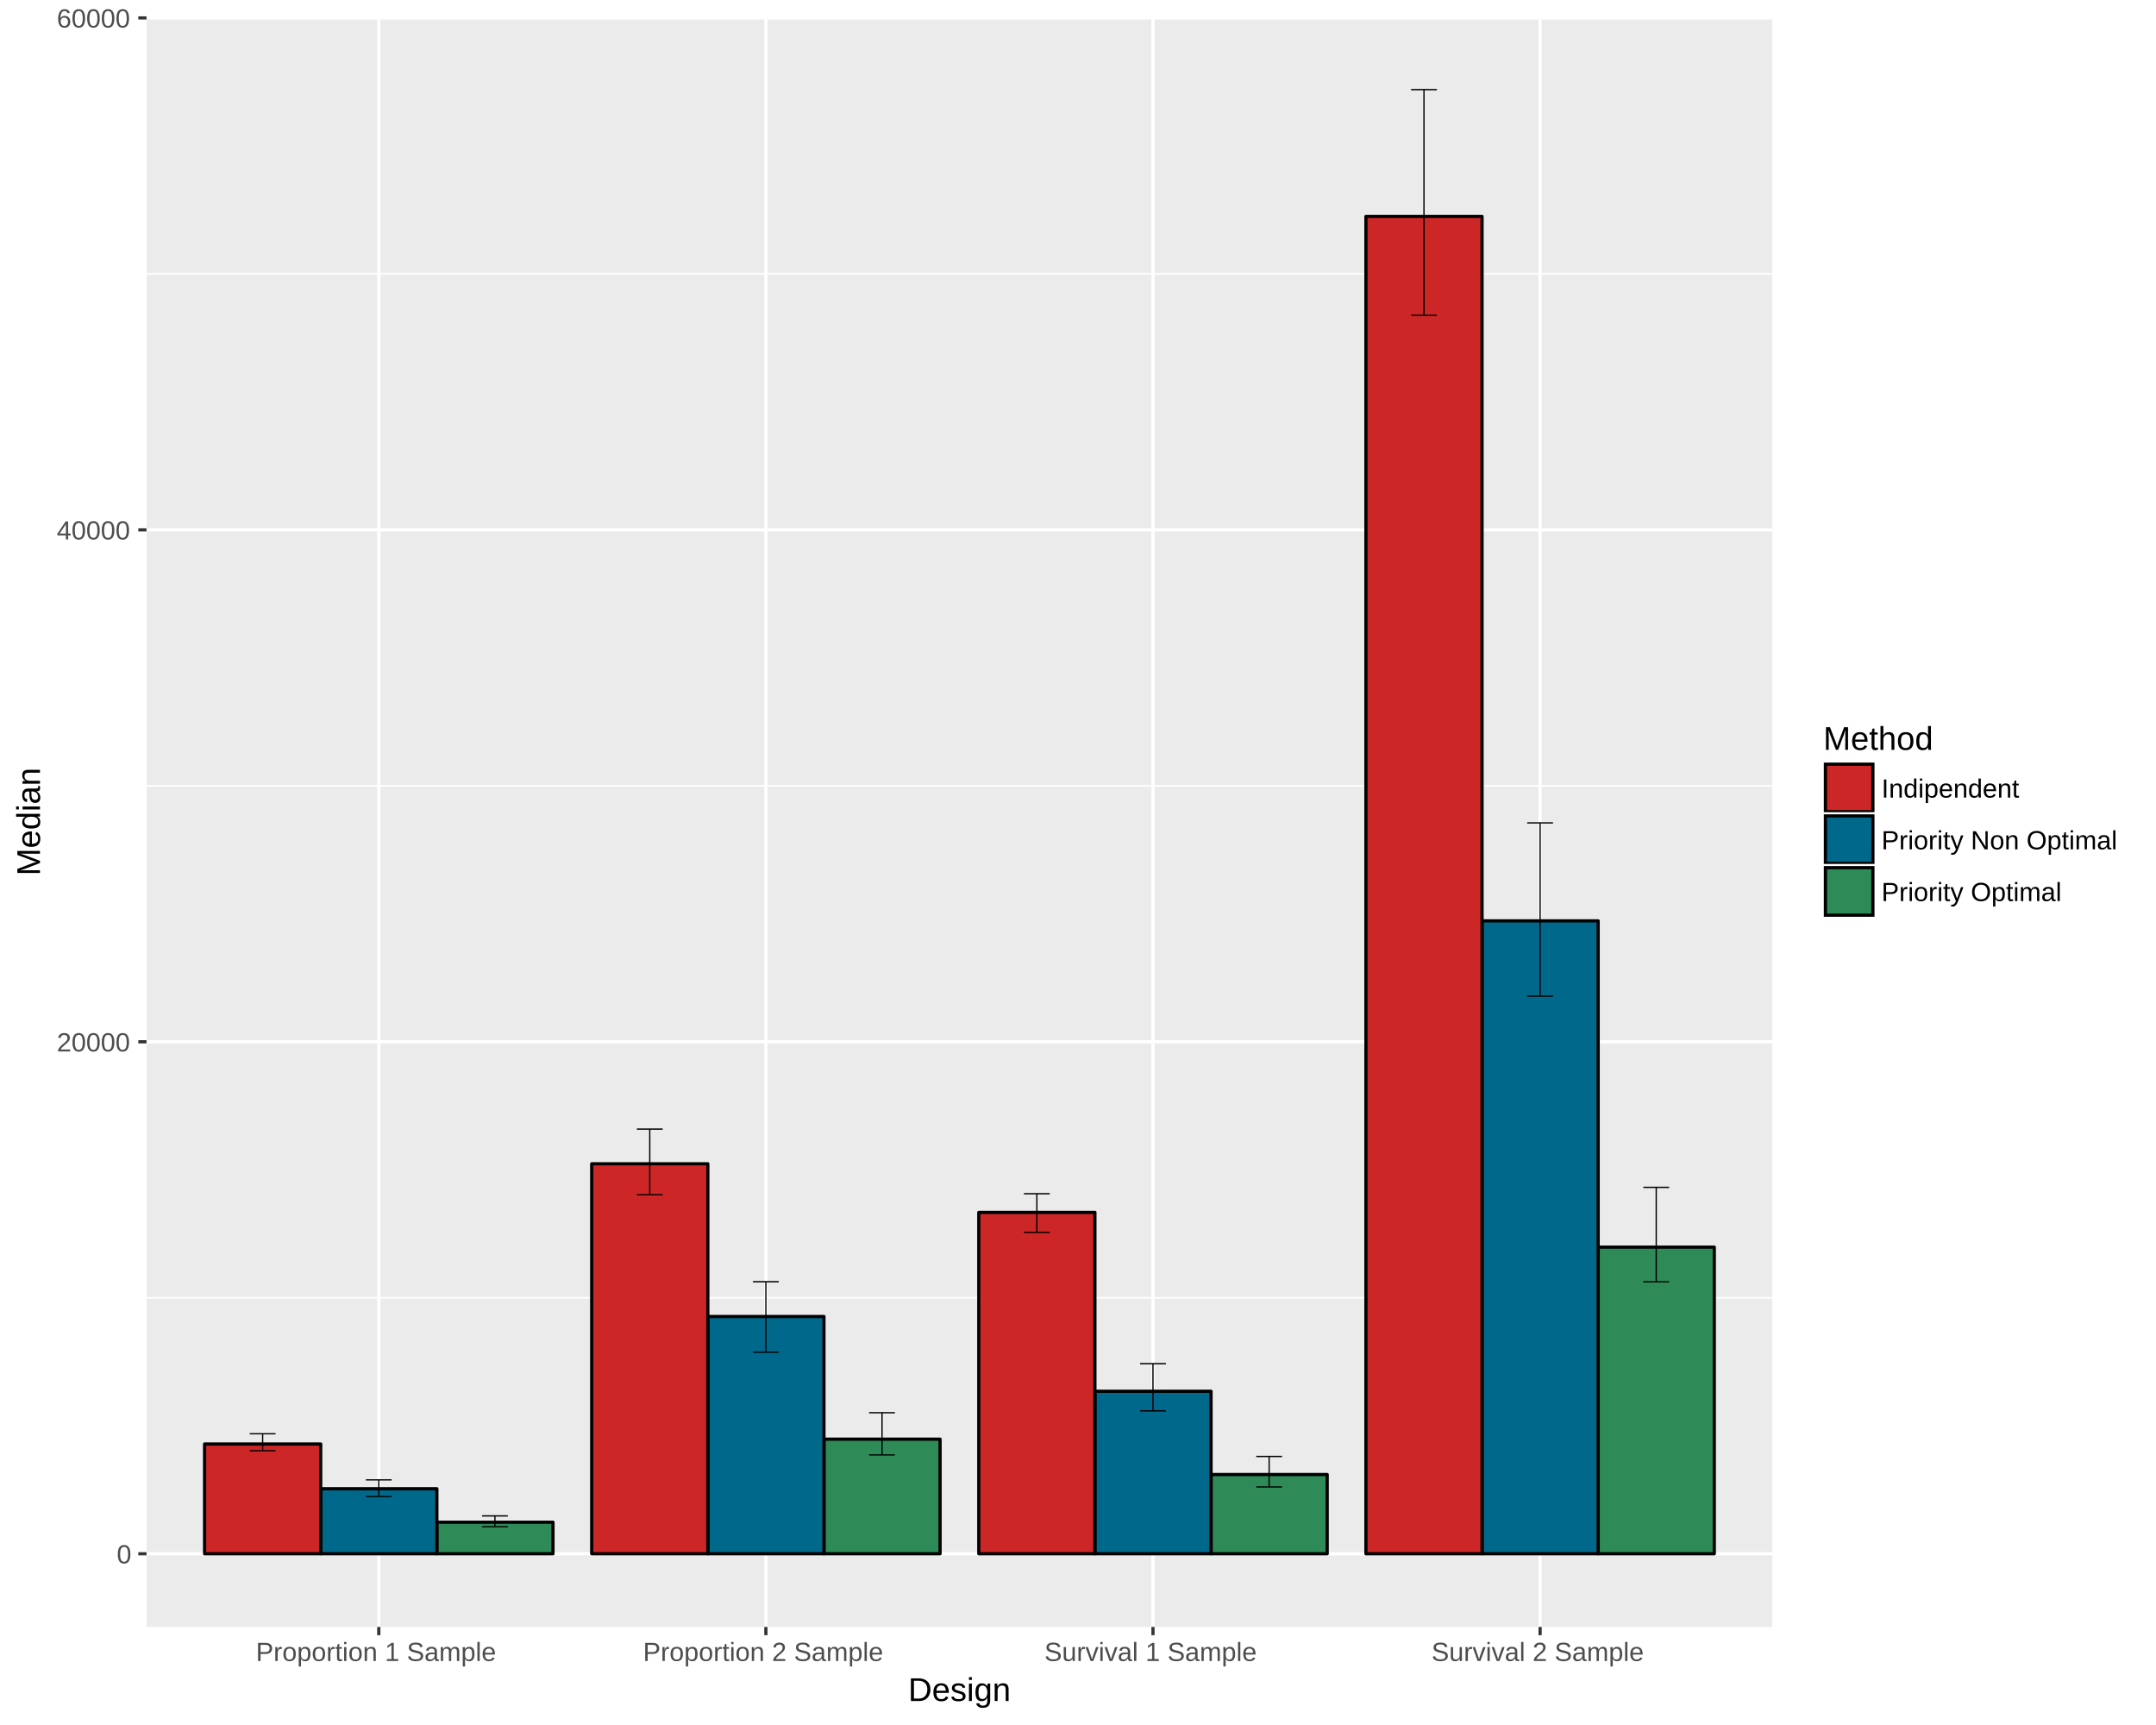
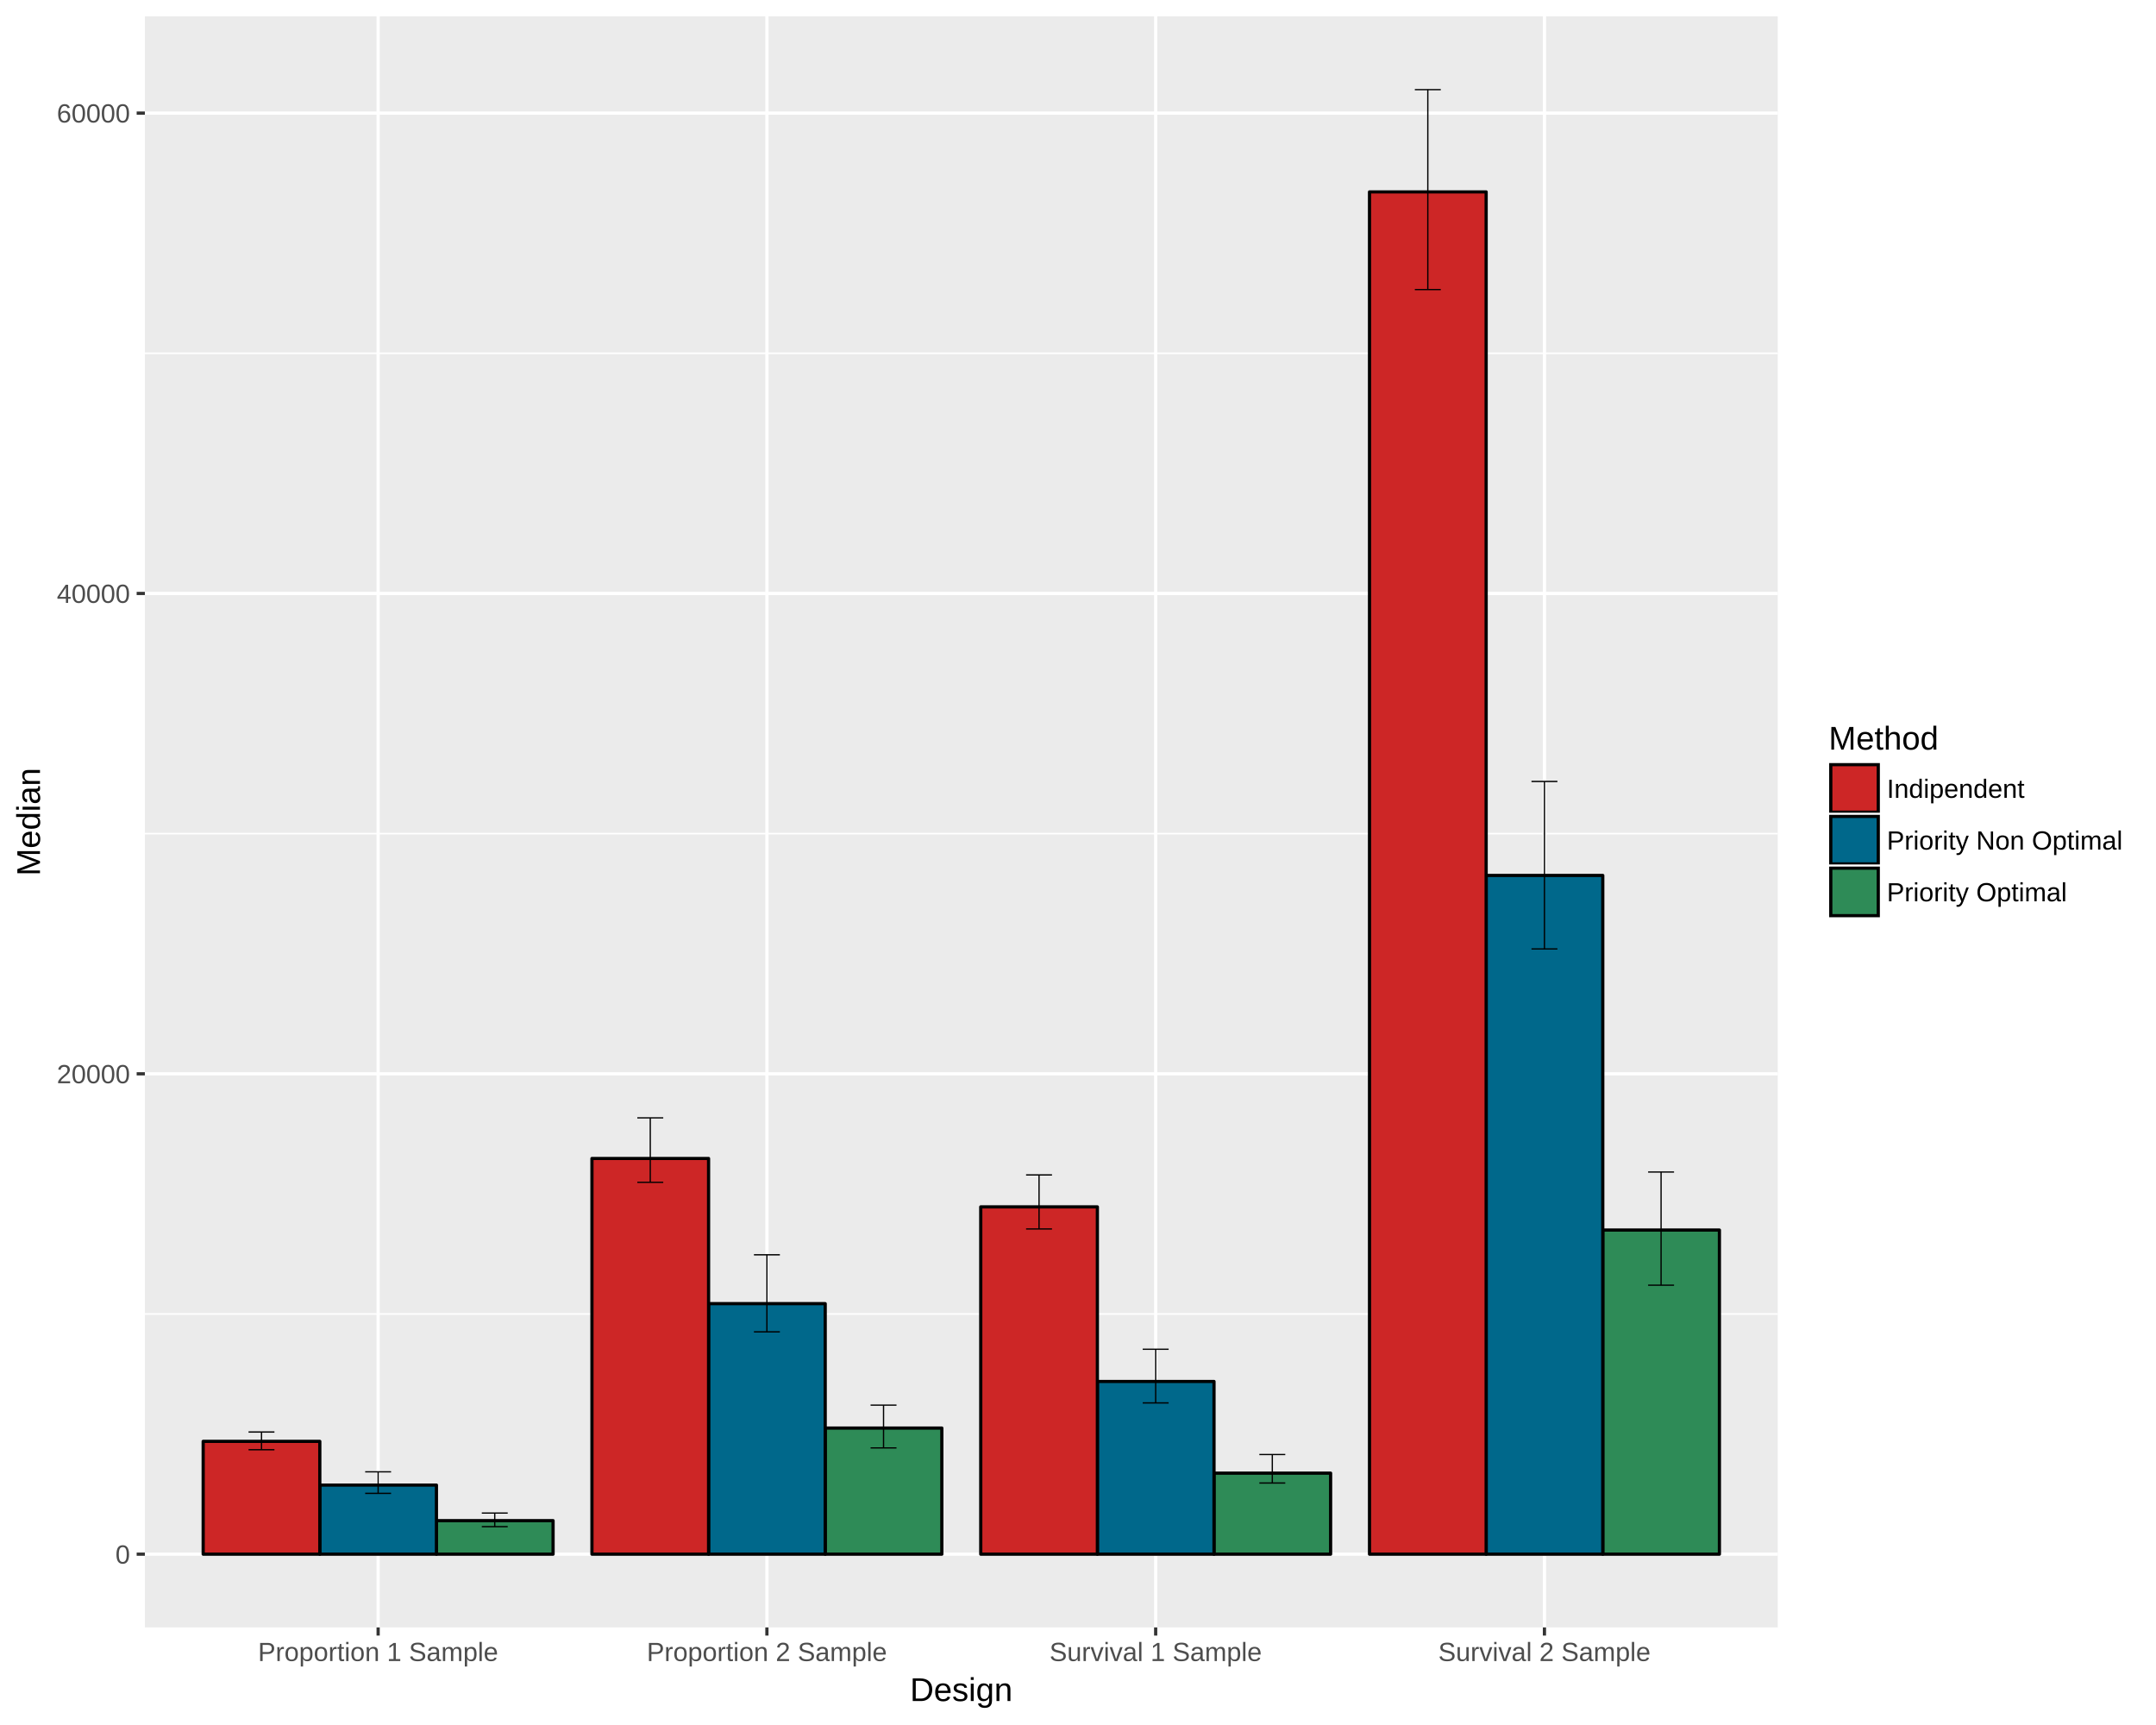
<svg xmlns="http://www.w3.org/2000/svg" viewBox="0 0 720.00 576.00">
  <defs>
    <style type="text/css">
    line, polyline, path, rect, circle {
      fill: none;
      stroke: #000000;
      stroke-linecap: round;
      stroke-linejoin: round;
      stroke-miterlimit: 10.00;
    }
  </style>
  </defs>
  <rect width="100%" height="100%" style="stroke: none; fill: #FFFFFF;" />
  <rect x="0.00" y="0.00" width="720.00" height="576.00" style="stroke-width: 1.07; stroke: #FFFFFF; fill: #FFFFFF;" />
  <defs>
-     <clipPath id="cpNDguOTMyOXw1OTEuODgyfDU0My4yNjZ8NS40Nzk0NQ==">
-       <rect x="48.93" y="5.48" width="542.95" height="537.79" />
+     <clipPath id="cpNDguMzc1OHw1OTMuNjcyfDU0My40MTF8NS40Nzk0NQ==">
+       <rect x="48.38" y="5.48" width="545.30" height="537.93" />
    </clipPath>
  </defs>
-   <rect x="48.93" y="5.48" width="542.95" height="537.79" style="stroke-width: 1.07; stroke: none; fill: #EBEBEB;" clip-path="url(#cpNDguOTMyOXw1OTEuODgyfDU0My4yNjZ8NS40Nzk0NQ==)" />
-   <polyline points="48.93,433.35 591.88,433.35 " style="stroke-width: 0.53; stroke: #FFFFFF; stroke-linecap: butt;" clip-path="url(#cpNDguOTMyOXw1OTEuODgyfDU0My4yNjZ8NS40Nzk0NQ==)" />
-   <polyline points="48.93,262.40 591.88,262.40 " style="stroke-width: 0.53; stroke: #FFFFFF; stroke-linecap: butt;" clip-path="url(#cpNDguOTMyOXw1OTEuODgyfDU0My4yNjZ8NS40Nzk0NQ==)" />
-   <polyline points="48.93,91.46 591.88,91.46 " style="stroke-width: 0.53; stroke: #FFFFFF; stroke-linecap: butt;" clip-path="url(#cpNDguOTMyOXw1OTEuODgyfDU0My4yNjZ8NS40Nzk0NQ==)" />
-   <polyline points="48.93,518.82 591.88,518.82 " style="stroke-width: 1.07; stroke: #FFFFFF; stroke-linecap: butt;" clip-path="url(#cpNDguOTMyOXw1OTEuODgyfDU0My4yNjZ8NS40Nzk0NQ==)" />
-   <polyline points="48.93,347.87 591.88,347.87 " style="stroke-width: 1.07; stroke: #FFFFFF; stroke-linecap: butt;" clip-path="url(#cpNDguOTMyOXw1OTEuODgyfDU0My4yNjZ8NS40Nzk0NQ==)" />
-   <polyline points="48.93,176.93 591.88,176.93 " style="stroke-width: 1.07; stroke: #FFFFFF; stroke-linecap: butt;" clip-path="url(#cpNDguOTMyOXw1OTEuODgyfDU0My4yNjZ8NS40Nzk0NQ==)" />
-   <polyline points="48.93,5.98 591.88,5.98 " style="stroke-width: 1.07; stroke: #FFFFFF; stroke-linecap: butt;" clip-path="url(#cpNDguOTMyOXw1OTEuODgyfDU0My4yNjZ8NS40Nzk0NQ==)" />
-   <polyline points="126.50,543.27 126.50,5.48 " style="stroke-width: 1.07; stroke: #FFFFFF; stroke-linecap: butt;" clip-path="url(#cpNDguOTMyOXw1OTEuODgyfDU0My4yNjZ8NS40Nzk0NQ==)" />
-   <polyline points="255.77,543.27 255.77,5.48 " style="stroke-width: 1.07; stroke: #FFFFFF; stroke-linecap: butt;" clip-path="url(#cpNDguOTMyOXw1OTEuODgyfDU0My4yNjZ8NS40Nzk0NQ==)" />
-   <polyline points="385.04,543.27 385.04,5.48 " style="stroke-width: 1.07; stroke: #FFFFFF; stroke-linecap: butt;" clip-path="url(#cpNDguOTMyOXw1OTEuODgyfDU0My4yNjZ8NS40Nzk0NQ==)" />
-   <polyline points="514.32,543.27 514.32,5.48 " style="stroke-width: 1.07; stroke: #FFFFFF; stroke-linecap: butt;" clip-path="url(#cpNDguOTMyOXw1OTEuODgyfDU0My4yNjZ8NS40Nzk0NQ==)" />
-   <rect x="145.89" y="508.29" width="38.78" height="10.53" style="stroke-width: 1.07; stroke-linecap: butt; fill: #2E8B57;" clip-path="url(#cpNDguOTMyOXw1OTEuODgyfDU0My4yNjZ8NS40Nzk0NQ==)" />
-   <rect x="107.11" y="497.11" width="38.78" height="21.71" style="stroke-width: 1.07; stroke-linecap: butt; fill: #00688B;" clip-path="url(#cpNDguOTMyOXw1OTEuODgyfDU0My4yNjZ8NS40Nzk0NQ==)" />
-   <rect x="68.32" y="482.17" width="38.78" height="36.65" style="stroke-width: 1.07; stroke-linecap: butt; fill: #CD2626;" clip-path="url(#cpNDguOTMyOXw1OTEuODgyfDU0My4yNjZ8NS40Nzk0NQ==)" />
-   <rect x="275.16" y="480.56" width="38.78" height="38.26" style="stroke-width: 1.07; stroke-linecap: butt; fill: #2E8B57;" clip-path="url(#cpNDguOTMyOXw1OTEuODgyfDU0My4yNjZ8NS40Nzk0NQ==)" />
-   <rect x="236.38" y="439.60" width="38.78" height="79.22" style="stroke-width: 1.07; stroke-linecap: butt; fill: #00688B;" clip-path="url(#cpNDguOTMyOXw1OTEuODgyfDU0My4yNjZ8NS40Nzk0NQ==)" />
-   <rect x="197.60" y="388.60" width="38.78" height="130.22" style="stroke-width: 1.07; stroke-linecap: butt; fill: #CD2626;" clip-path="url(#cpNDguOTMyOXw1OTEuODgyfDU0My4yNjZ8NS40Nzk0NQ==)" />
-   <rect x="404.44" y="492.36" width="38.78" height="26.46" style="stroke-width: 1.07; stroke-linecap: butt; fill: #2E8B57;" clip-path="url(#cpNDguOTMyOXw1OTEuODgyfDU0My4yNjZ8NS40Nzk0NQ==)" />
-   <rect x="365.65" y="464.56" width="38.78" height="54.26" style="stroke-width: 1.07; stroke-linecap: butt; fill: #00688B;" clip-path="url(#cpNDguOTMyOXw1OTEuODgyfDU0My4yNjZ8NS40Nzk0NQ==)" />
-   <rect x="326.87" y="404.83" width="38.78" height="113.99" style="stroke-width: 1.07; stroke-linecap: butt; fill: #CD2626;" clip-path="url(#cpNDguOTMyOXw1OTEuODgyfDU0My4yNjZ8NS40Nzk0NQ==)" />
-   <rect x="533.71" y="416.44" width="38.78" height="102.38" style="stroke-width: 1.07; stroke-linecap: butt; fill: #2E8B57;" clip-path="url(#cpNDguOTMyOXw1OTEuODgyfDU0My4yNjZ8NS40Nzk0NQ==)" />
-   <rect x="494.93" y="307.49" width="38.78" height="211.33" style="stroke-width: 1.07; stroke-linecap: butt; fill: #00688B;" clip-path="url(#cpNDguOTMyOXw1OTEuODgyfDU0My4yNjZ8NS40Nzk0NQ==)" />
-   <rect x="456.15" y="72.26" width="38.78" height="446.56" style="stroke-width: 1.07; stroke-linecap: butt; fill: #CD2626;" clip-path="url(#cpNDguOTMyOXw1OTEuODgyfDU0My4yNjZ8NS40Nzk0NQ==)" />
-   <polyline points="160.97,506.18 169.59,506.18 " style="stroke-width: 0.43; stroke-linecap: butt;" clip-path="url(#cpNDguOTMyOXw1OTEuODgyfDU0My4yNjZ8NS40Nzk0NQ==)" />
-   <polyline points="165.28,506.18 165.28,509.78 " style="stroke-width: 0.43; stroke-linecap: butt;" clip-path="url(#cpNDguOTMyOXw1OTEuODgyfDU0My4yNjZ8NS40Nzk0NQ==)" />
-   <polyline points="160.97,509.78 169.59,509.78 " style="stroke-width: 0.43; stroke-linecap: butt;" clip-path="url(#cpNDguOTMyOXw1OTEuODgyfDU0My4yNjZ8NS40Nzk0NQ==)" />
-   <polyline points="122.19,494.15 130.81,494.15 " style="stroke-width: 0.43; stroke-linecap: butt;" clip-path="url(#cpNDguOTMyOXw1OTEuODgyfDU0My4yNjZ8NS40Nzk0NQ==)" />
-   <polyline points="126.50,494.15 126.50,499.70 " style="stroke-width: 0.43; stroke-linecap: butt;" clip-path="url(#cpNDguOTMyOXw1OTEuODgyfDU0My4yNjZ8NS40Nzk0NQ==)" />
-   <polyline points="122.19,499.70 130.81,499.70 " style="stroke-width: 0.43; stroke-linecap: butt;" clip-path="url(#cpNDguOTMyOXw1OTEuODgyfDU0My4yNjZ8NS40Nzk0NQ==)" />
-   <polyline points="83.41,478.75 92.02,478.75 " style="stroke-width: 0.43; stroke-linecap: butt;" clip-path="url(#cpNDguOTMyOXw1OTEuODgyfDU0My4yNjZ8NS40Nzk0NQ==)" />
-   <polyline points="87.71,478.75 87.71,484.41 " style="stroke-width: 0.43; stroke-linecap: butt;" clip-path="url(#cpNDguOTMyOXw1OTEuODgyfDU0My4yNjZ8NS40Nzk0NQ==)" />
-   <polyline points="83.41,484.41 92.02,484.41 " style="stroke-width: 0.43; stroke-linecap: butt;" clip-path="url(#cpNDguOTMyOXw1OTEuODgyfDU0My4yNjZ8NS40Nzk0NQ==)" />
-   <polyline points="290.24,471.72 298.86,471.72 " style="stroke-width: 0.43; stroke-linecap: butt;" clip-path="url(#cpNDguOTMyOXw1OTEuODgyfDU0My4yNjZ8NS40Nzk0NQ==)" />
-   <polyline points="294.55,471.72 294.55,485.82 " style="stroke-width: 0.43; stroke-linecap: butt;" clip-path="url(#cpNDguOTMyOXw1OTEuODgyfDU0My4yNjZ8NS40Nzk0NQ==)" />
-   <polyline points="290.24,485.82 298.86,485.82 " style="stroke-width: 0.43; stroke-linecap: butt;" clip-path="url(#cpNDguOTMyOXw1OTEuODgyfDU0My4yNjZ8NS40Nzk0NQ==)" />
-   <polyline points="251.46,427.98 260.08,427.98 " style="stroke-width: 0.43; stroke-linecap: butt;" clip-path="url(#cpNDguOTMyOXw1OTEuODgyfDU0My4yNjZ8NS40Nzk0NQ==)" />
-   <polyline points="255.77,427.98 255.77,451.51 " style="stroke-width: 0.43; stroke-linecap: butt;" clip-path="url(#cpNDguOTMyOXw1OTEuODgyfDU0My4yNjZ8NS40Nzk0NQ==)" />
-   <polyline points="251.46,451.51 260.08,451.51 " style="stroke-width: 0.43; stroke-linecap: butt;" clip-path="url(#cpNDguOTMyOXw1OTEuODgyfDU0My4yNjZ8NS40Nzk0NQ==)" />
-   <polyline points="212.68,377.02 221.30,377.02 " style="stroke-width: 0.43; stroke-linecap: butt;" clip-path="url(#cpNDguOTMyOXw1OTEuODgyfDU0My4yNjZ8NS40Nzk0NQ==)" />
-   <polyline points="216.99,377.02 216.99,398.94 " style="stroke-width: 0.43; stroke-linecap: butt;" clip-path="url(#cpNDguOTMyOXw1OTEuODgyfDU0My4yNjZ8NS40Nzk0NQ==)" />
-   <polyline points="212.68,398.94 221.30,398.94 " style="stroke-width: 0.43; stroke-linecap: butt;" clip-path="url(#cpNDguOTMyOXw1OTEuODgyfDU0My4yNjZ8NS40Nzk0NQ==)" />
-   <polyline points="419.52,486.33 428.14,486.33 " style="stroke-width: 0.43; stroke-linecap: butt;" clip-path="url(#cpNDguOTMyOXw1OTEuODgyfDU0My4yNjZ8NS40Nzk0NQ==)" />
-   <polyline points="423.83,486.33 423.83,496.51 " style="stroke-width: 0.43; stroke-linecap: butt;" clip-path="url(#cpNDguOTMyOXw1OTEuODgyfDU0My4yNjZ8NS40Nzk0NQ==)" />
-   <polyline points="419.52,496.51 428.14,496.51 " style="stroke-width: 0.43; stroke-linecap: butt;" clip-path="url(#cpNDguOTMyOXw1OTEuODgyfDU0My4yNjZ8NS40Nzk0NQ==)" />
-   <polyline points="380.74,455.34 389.35,455.34 " style="stroke-width: 0.43; stroke-linecap: butt;" clip-path="url(#cpNDguOTMyOXw1OTEuODgyfDU0My4yNjZ8NS40Nzk0NQ==)" />
-   <polyline points="385.04,455.34 385.04,471.10 " style="stroke-width: 0.43; stroke-linecap: butt;" clip-path="url(#cpNDguOTMyOXw1OTEuODgyfDU0My4yNjZ8NS40Nzk0NQ==)" />
-   <polyline points="380.74,471.10 389.35,471.10 " style="stroke-width: 0.43; stroke-linecap: butt;" clip-path="url(#cpNDguOTMyOXw1OTEuODgyfDU0My4yNjZ8NS40Nzk0NQ==)" />
-   <polyline points="341.95,398.60 350.57,398.60 " style="stroke-width: 0.43; stroke-linecap: butt;" clip-path="url(#cpNDguOTMyOXw1OTEuODgyfDU0My4yNjZ8NS40Nzk0NQ==)" />
-   <polyline points="346.26,398.60 346.26,411.51 " style="stroke-width: 0.43; stroke-linecap: butt;" clip-path="url(#cpNDguOTMyOXw1OTEuODgyfDU0My4yNjZ8NS40Nzk0NQ==)" />
-   <polyline points="341.95,411.51 350.57,411.51 " style="stroke-width: 0.43; stroke-linecap: butt;" clip-path="url(#cpNDguOTMyOXw1OTEuODgyfDU0My4yNjZ8NS40Nzk0NQ==)" />
-   <polyline points="548.79,396.47 557.41,396.47 " style="stroke-width: 0.43; stroke-linecap: butt;" clip-path="url(#cpNDguOTMyOXw1OTEuODgyfDU0My4yNjZ8NS40Nzk0NQ==)" />
-   <polyline points="553.10,396.47 553.10,428.01 " style="stroke-width: 0.43; stroke-linecap: butt;" clip-path="url(#cpNDguOTMyOXw1OTEuODgyfDU0My4yNjZ8NS40Nzk0NQ==)" />
-   <polyline points="548.79,428.01 557.41,428.01 " style="stroke-width: 0.43; stroke-linecap: butt;" clip-path="url(#cpNDguOTMyOXw1OTEuODgyfDU0My4yNjZ8NS40Nzk0NQ==)" />
-   <polyline points="510.01,274.77 518.63,274.77 " style="stroke-width: 0.43; stroke-linecap: butt;" clip-path="url(#cpNDguOTMyOXw1OTEuODgyfDU0My4yNjZ8NS40Nzk0NQ==)" />
-   <polyline points="514.32,274.77 514.32,332.63 " style="stroke-width: 0.43; stroke-linecap: butt;" clip-path="url(#cpNDguOTMyOXw1OTEuODgyfDU0My4yNjZ8NS40Nzk0NQ==)" />
-   <polyline points="510.01,332.63 518.63,332.63 " style="stroke-width: 0.43; stroke-linecap: butt;" clip-path="url(#cpNDguOTMyOXw1OTEuODgyfDU0My4yNjZ8NS40Nzk0NQ==)" />
-   <polyline points="471.23,29.92 479.85,29.92 " style="stroke-width: 0.43; stroke-linecap: butt;" clip-path="url(#cpNDguOTMyOXw1OTEuODgyfDU0My4yNjZ8NS40Nzk0NQ==)" />
-   <polyline points="475.54,29.92 475.54,105.24 " style="stroke-width: 0.43; stroke-linecap: butt;" clip-path="url(#cpNDguOTMyOXw1OTEuODgyfDU0My4yNjZ8NS40Nzk0NQ==)" />
-   <polyline points="471.23,105.24 479.85,105.24 " style="stroke-width: 0.43; stroke-linecap: butt;" clip-path="url(#cpNDguOTMyOXw1OTEuODgyfDU0My4yNjZ8NS40Nzk0NQ==)" />
+   <rect x="48.38" y="5.48" width="545.30" height="537.93" style="stroke-width: 1.07; stroke: none; fill: #EBEBEB;" clip-path="url(#cpNDguMzc1OHw1OTMuNjcyfDU0My40MTF8NS40Nzk0NQ==)" />
+   <polyline points="48.38,438.76 593.67,438.76 " style="stroke-width: 0.53; stroke: #FFFFFF; stroke-linecap: butt;" clip-path="url(#cpNDguMzc1OHw1OTMuNjcyfDU0My40MTF8NS40Nzk0NQ==)" />
+   <polyline points="48.38,278.36 593.67,278.36 " style="stroke-width: 0.53; stroke: #FFFFFF; stroke-linecap: butt;" clip-path="url(#cpNDguMzc1OHw1OTMuNjcyfDU0My40MTF8NS40Nzk0NQ==)" />
+   <polyline points="48.38,117.96 593.67,117.96 " style="stroke-width: 0.53; stroke: #FFFFFF; stroke-linecap: butt;" clip-path="url(#cpNDguMzc1OHw1OTMuNjcyfDU0My40MTF8NS40Nzk0NQ==)" />
+   <polyline points="48.38,518.96 593.67,518.96 " style="stroke-width: 1.07; stroke: #FFFFFF; stroke-linecap: butt;" clip-path="url(#cpNDguMzc1OHw1OTMuNjcyfDU0My40MTF8NS40Nzk0NQ==)" />
+   <polyline points="48.38,358.56 593.67,358.56 " style="stroke-width: 1.07; stroke: #FFFFFF; stroke-linecap: butt;" clip-path="url(#cpNDguMzc1OHw1OTMuNjcyfDU0My40MTF8NS40Nzk0NQ==)" />
+   <polyline points="48.38,198.16 593.67,198.16 " style="stroke-width: 1.07; stroke: #FFFFFF; stroke-linecap: butt;" clip-path="url(#cpNDguMzc1OHw1OTMuNjcyfDU0My40MTF8NS40Nzk0NQ==)" />
+   <polyline points="48.38,37.76 593.67,37.76 " style="stroke-width: 1.07; stroke: #FFFFFF; stroke-linecap: butt;" clip-path="url(#cpNDguMzc1OHw1OTMuNjcyfDU0My40MTF8NS40Nzk0NQ==)" />
+   <polyline points="126.28,543.41 126.28,5.48 " style="stroke-width: 1.07; stroke: #FFFFFF; stroke-linecap: butt;" clip-path="url(#cpNDguMzc1OHw1OTMuNjcyfDU0My40MTF8NS40Nzk0NQ==)" />
+   <polyline points="256.11,543.41 256.11,5.48 " style="stroke-width: 1.07; stroke: #FFFFFF; stroke-linecap: butt;" clip-path="url(#cpNDguMzc1OHw1OTMuNjcyfDU0My40MTF8NS40Nzk0NQ==)" />
+   <polyline points="385.94,543.41 385.94,5.48 " style="stroke-width: 1.07; stroke: #FFFFFF; stroke-linecap: butt;" clip-path="url(#cpNDguMzc1OHw1OTMuNjcyfDU0My40MTF8NS40Nzk0NQ==)" />
+   <polyline points="515.77,543.41 515.77,5.48 " style="stroke-width: 1.07; stroke: #FFFFFF; stroke-linecap: butt;" clip-path="url(#cpNDguMzc1OHw1OTMuNjcyfDU0My40MTF8NS40Nzk0NQ==)" />
+   <rect x="145.75" y="507.76" width="38.95" height="11.20" style="stroke-width: 1.07; stroke-linecap: butt; fill: #2E8B57;" clip-path="url(#cpNDguMzc1OHw1OTMuNjcyfDU0My40MTF8NS40Nzk0NQ==)" />
+   <rect x="106.80" y="495.89" width="38.95" height="23.07" style="stroke-width: 1.07; stroke-linecap: butt; fill: #00688B;" clip-path="url(#cpNDguMzc1OHw1OTMuNjcyfDU0My40MTF8NS40Nzk0NQ==)" />
+   <rect x="67.85" y="481.29" width="38.95" height="37.67" style="stroke-width: 1.07; stroke-linecap: butt; fill: #CD2626;" clip-path="url(#cpNDguMzc1OHw1OTMuNjcyfDU0My40MTF8NS40Nzk0NQ==)" />
+   <rect x="275.58" y="476.85" width="38.95" height="42.11" style="stroke-width: 1.07; stroke-linecap: butt; fill: #2E8B57;" clip-path="url(#cpNDguMzc1OHw1OTMuNjcyfDU0My40MTF8NS40Nzk0NQ==)" />
+   <rect x="236.63" y="435.31" width="38.95" height="83.65" style="stroke-width: 1.07; stroke-linecap: butt; fill: #00688B;" clip-path="url(#cpNDguMzc1OHw1OTMuNjcyfDU0My40MTF8NS40Nzk0NQ==)" />
+   <rect x="197.68" y="386.83" width="38.95" height="132.13" style="stroke-width: 1.07; stroke-linecap: butt; fill: #CD2626;" clip-path="url(#cpNDguMzc1OHw1OTMuNjcyfDU0My40MTF8NS40Nzk0NQ==)" />
+   <rect x="405.41" y="491.90" width="38.95" height="27.06" style="stroke-width: 1.07; stroke-linecap: butt; fill: #2E8B57;" clip-path="url(#cpNDguMzc1OHw1OTMuNjcyfDU0My40MTF8NS40Nzk0NQ==)" />
+   <rect x="366.47" y="461.29" width="38.95" height="57.67" style="stroke-width: 1.07; stroke-linecap: butt; fill: #00688B;" clip-path="url(#cpNDguMzc1OHw1OTMuNjcyfDU0My40MTF8NS40Nzk0NQ==)" />
+   <rect x="327.52" y="402.99" width="38.95" height="115.97" style="stroke-width: 1.07; stroke-linecap: butt; fill: #CD2626;" clip-path="url(#cpNDguMzc1OHw1OTMuNjcyfDU0My40MTF8NS40Nzk0NQ==)" />
+   <rect x="535.25" y="410.73" width="38.95" height="108.23" style="stroke-width: 1.07; stroke-linecap: butt; fill: #2E8B57;" clip-path="url(#cpNDguMzc1OHw1OTMuNjcyfDU0My40MTF8NS40Nzk0NQ==)" />
+   <rect x="496.30" y="292.32" width="38.95" height="226.64" style="stroke-width: 1.07; stroke-linecap: butt; fill: #00688B;" clip-path="url(#cpNDguMzc1OHw1OTMuNjcyfDU0My40MTF8NS40Nzk0NQ==)" />
+   <rect x="457.35" y="64.08" width="38.95" height="454.88" style="stroke-width: 1.07; stroke-linecap: butt; fill: #CD2626;" clip-path="url(#cpNDguMzc1OHw1OTMuNjcyfDU0My40MTF8NS40Nzk0NQ==)" />
+   <polyline points="160.90,505.23 169.55,505.23 " style="stroke-width: 0.43; stroke-linecap: butt;" clip-path="url(#cpNDguMzc1OHw1OTMuNjcyfDU0My40MTF8NS40Nzk0NQ==)" />
+   <polyline points="165.22,505.23 165.22,509.77 " style="stroke-width: 0.43; stroke-linecap: butt;" clip-path="url(#cpNDguMzc1OHw1OTMuNjcyfDU0My40MTF8NS40Nzk0NQ==)" />
+   <polyline points="160.90,509.77 169.55,509.77 " style="stroke-width: 0.43; stroke-linecap: butt;" clip-path="url(#cpNDguMzc1OHw1OTMuNjcyfDU0My40MTF8NS40Nzk0NQ==)" />
+   <polyline points="121.95,491.46 130.60,491.46 " style="stroke-width: 0.43; stroke-linecap: butt;" clip-path="url(#cpNDguMzc1OHw1OTMuNjcyfDU0My40MTF8NS40Nzk0NQ==)" />
+   <polyline points="126.28,491.46 126.28,498.65 " style="stroke-width: 0.43; stroke-linecap: butt;" clip-path="url(#cpNDguMzc1OHw1OTMuNjcyfDU0My40MTF8NS40Nzk0NQ==)" />
+   <polyline points="121.95,498.65 130.60,498.65 " style="stroke-width: 0.43; stroke-linecap: butt;" clip-path="url(#cpNDguMzc1OHw1OTMuNjcyfDU0My40MTF8NS40Nzk0NQ==)" />
+   <polyline points="83.00,478.17 91.65,478.17 " style="stroke-width: 0.43; stroke-linecap: butt;" clip-path="url(#cpNDguMzc1OHw1OTMuNjcyfDU0My40MTF8NS40Nzk0NQ==)" />
+   <polyline points="87.33,478.17 87.33,484.08 " style="stroke-width: 0.43; stroke-linecap: butt;" clip-path="url(#cpNDguMzc1OHw1OTMuNjcyfDU0My40MTF8NS40Nzk0NQ==)" />
+   <polyline points="83.00,484.08 91.65,484.08 " style="stroke-width: 0.43; stroke-linecap: butt;" clip-path="url(#cpNDguMzc1OHw1OTMuNjcyfDU0My40MTF8NS40Nzk0NQ==)" />
+   <polyline points="290.73,469.19 299.39,469.19 " style="stroke-width: 0.43; stroke-linecap: butt;" clip-path="url(#cpNDguMzc1OHw1OTMuNjcyfDU0My40MTF8NS40Nzk0NQ==)" />
+   <polyline points="295.06,469.19 295.06,483.47 " style="stroke-width: 0.43; stroke-linecap: butt;" clip-path="url(#cpNDguMzc1OHw1OTMuNjcyfDU0My40MTF8NS40Nzk0NQ==)" />
+   <polyline points="290.73,483.47 299.39,483.47 " style="stroke-width: 0.43; stroke-linecap: butt;" clip-path="url(#cpNDguMzc1OHw1OTMuNjcyfDU0My40MTF8NS40Nzk0NQ==)" />
+   <polyline points="251.78,418.99 260.44,418.99 " style="stroke-width: 0.43; stroke-linecap: butt;" clip-path="url(#cpNDguMzc1OHw1OTMuNjcyfDU0My40MTF8NS40Nzk0NQ==)" />
+   <polyline points="256.11,418.99 256.11,444.72 " style="stroke-width: 0.43; stroke-linecap: butt;" clip-path="url(#cpNDguMzc1OHw1OTMuNjcyfDU0My40MTF8NS40Nzk0NQ==)" />
+   <polyline points="251.78,444.72 260.44,444.72 " style="stroke-width: 0.43; stroke-linecap: butt;" clip-path="url(#cpNDguMzc1OHw1OTMuNjcyfDU0My40MTF8NS40Nzk0NQ==)" />
+   <polyline points="212.83,373.27 221.49,373.27 " style="stroke-width: 0.43; stroke-linecap: butt;" clip-path="url(#cpNDguMzc1OHw1OTMuNjcyfDU0My40MTF8NS40Nzk0NQ==)" />
+   <polyline points="217.16,373.27 217.16,394.79 " style="stroke-width: 0.43; stroke-linecap: butt;" clip-path="url(#cpNDguMzc1OHw1OTMuNjcyfDU0My40MTF8NS40Nzk0NQ==)" />
+   <polyline points="212.83,394.79 221.49,394.79 " style="stroke-width: 0.43; stroke-linecap: butt;" clip-path="url(#cpNDguMzc1OHw1OTMuNjcyfDU0My40MTF8NS40Nzk0NQ==)" />
+   <polyline points="420.56,485.68 429.22,485.68 " style="stroke-width: 0.43; stroke-linecap: butt;" clip-path="url(#cpNDguMzc1OHw1OTMuNjcyfDU0My40MTF8NS40Nzk0NQ==)" />
+   <polyline points="424.89,485.68 424.89,495.20 " style="stroke-width: 0.43; stroke-linecap: butt;" clip-path="url(#cpNDguMzc1OHw1OTMuNjcyfDU0My40MTF8NS40Nzk0NQ==)" />
+   <polyline points="420.56,495.20 429.22,495.20 " style="stroke-width: 0.43; stroke-linecap: butt;" clip-path="url(#cpNDguMzc1OHw1OTMuNjcyfDU0My40MTF8NS40Nzk0NQ==)" />
+   <polyline points="381.61,450.53 390.27,450.53 " style="stroke-width: 0.43; stroke-linecap: butt;" clip-path="url(#cpNDguMzc1OHw1OTMuNjcyfDU0My40MTF8NS40Nzk0NQ==)" />
+   <polyline points="385.94,450.53 385.94,468.45 " style="stroke-width: 0.43; stroke-linecap: butt;" clip-path="url(#cpNDguMzc1OHw1OTMuNjcyfDU0My40MTF8NS40Nzk0NQ==)" />
+   <polyline points="381.61,468.45 390.27,468.45 " style="stroke-width: 0.43; stroke-linecap: butt;" clip-path="url(#cpNDguMzc1OHw1OTMuNjcyfDU0My40MTF8NS40Nzk0NQ==)" />
+   <polyline points="342.66,392.32 351.32,392.32 " style="stroke-width: 0.43; stroke-linecap: butt;" clip-path="url(#cpNDguMzc1OHw1OTMuNjcyfDU0My40MTF8NS40Nzk0NQ==)" />
+   <polyline points="346.99,392.32 346.99,410.36 " style="stroke-width: 0.43; stroke-linecap: butt;" clip-path="url(#cpNDguMzc1OHw1OTMuNjcyfDU0My40MTF8NS40Nzk0NQ==)" />
+   <polyline points="342.66,410.36 351.32,410.36 " style="stroke-width: 0.43; stroke-linecap: butt;" clip-path="url(#cpNDguMzc1OHw1OTMuNjcyfDU0My40MTF8NS40Nzk0NQ==)" />
+   <polyline points="550.39,391.35 559.05,391.35 " style="stroke-width: 0.43; stroke-linecap: butt;" clip-path="url(#cpNDguMzc1OHw1OTMuNjcyfDU0My40MTF8NS40Nzk0NQ==)" />
+   <polyline points="554.72,391.35 554.72,429.14 " style="stroke-width: 0.43; stroke-linecap: butt;" clip-path="url(#cpNDguMzc1OHw1OTMuNjcyfDU0My40MTF8NS40Nzk0NQ==)" />
+   <polyline points="550.39,429.14 559.05,429.14 " style="stroke-width: 0.43; stroke-linecap: butt;" clip-path="url(#cpNDguMzc1OHw1OTMuNjcyfDU0My40MTF8NS40Nzk0NQ==)" />
+   <polyline points="511.44,260.94 520.10,260.94 " style="stroke-width: 0.43; stroke-linecap: butt;" clip-path="url(#cpNDguMzc1OHw1OTMuNjcyfDU0My40MTF8NS40Nzk0NQ==)" />
+   <polyline points="515.77,260.94 515.77,316.86 " style="stroke-width: 0.43; stroke-linecap: butt;" clip-path="url(#cpNDguMzc1OHw1OTMuNjcyfDU0My40MTF8NS40Nzk0NQ==)" />
+   <polyline points="511.44,316.86 520.10,316.86 " style="stroke-width: 0.43; stroke-linecap: butt;" clip-path="url(#cpNDguMzc1OHw1OTMuNjcyfDU0My40MTF8NS40Nzk0NQ==)" />
+   <polyline points="472.49,29.93 481.15,29.93 " style="stroke-width: 0.43; stroke-linecap: butt;" clip-path="url(#cpNDguMzc1OHw1OTMuNjcyfDU0My40MTF8NS40Nzk0NQ==)" />
+   <polyline points="476.82,29.93 476.82,96.69 " style="stroke-width: 0.43; stroke-linecap: butt;" clip-path="url(#cpNDguMzc1OHw1OTMuNjcyfDU0My40MTF8NS40Nzk0NQ==)" />
+   <polyline points="472.49,96.69 481.15,96.69 " style="stroke-width: 0.43; stroke-linecap: butt;" clip-path="url(#cpNDguMzc1OHw1OTMuNjcyfDU0My40MTF8NS40Nzk0NQ==)" />
  <defs>
    <clipPath id="cpMHw3MjB8NTc2fDA=">
      <rect x="0.00" y="0.00" width="720.00" height="576.00" />
    </clipPath>
  </defs>
  <g clip-path="url(#cpMHw3MjB8NTc2fDA=)">
-     <text x="39.00" y="522.04" style="font-size: 8.80px; fill: #4D4D4D; font-family: Arial;" textLength="5.01px" lengthAdjust="spacingAndGlyphs">0</text>
+     <text x="38.55" y="522.11" style="font-size: 8.80px; fill: #4D4D4D; font-family: Arial;" textLength="4.89px" lengthAdjust="spacingAndGlyphs">0</text>
  </g>
  <g clip-path="url(#cpMHw3MjB8NTc2fDA=)">
-     <text x="18.97" y="351.09" style="font-size: 8.80px; fill: #4D4D4D; font-family: Arial;" textLength="25.03px" lengthAdjust="spacingAndGlyphs">20000</text>
+     <text x="18.97" y="361.71" style="font-size: 8.80px; fill: #4D4D4D; font-family: Arial;" textLength="24.47px" lengthAdjust="spacingAndGlyphs">20000</text>
  </g>
  <g clip-path="url(#cpMHw3MjB8NTc2fDA=)">
-     <text x="18.97" y="180.15" style="font-size: 8.80px; fill: #4D4D4D; font-family: Arial;" textLength="25.03px" lengthAdjust="spacingAndGlyphs">40000</text>
+     <text x="18.97" y="201.31" style="font-size: 8.80px; fill: #4D4D4D; font-family: Arial;" textLength="24.47px" lengthAdjust="spacingAndGlyphs">40000</text>
  </g>
  <g clip-path="url(#cpMHw3MjB8NTc2fDA=)">
-     <text x="18.97" y="9.20" style="font-size: 8.80px; fill: #4D4D4D; font-family: Arial;" textLength="25.03px" lengthAdjust="spacingAndGlyphs">60000</text>
+     <text x="18.97" y="40.91" style="font-size: 8.80px; fill: #4D4D4D; font-family: Arial;" textLength="24.47px" lengthAdjust="spacingAndGlyphs">60000</text>
  </g>
-   <polyline points="46.19,518.82 48.93,518.82 " style="stroke-width: 1.07; stroke: #333333; stroke-linecap: butt;" clip-path="url(#cpMHw3MjB8NTc2fDA=)" />
-   <polyline points="46.19,347.87 48.93,347.87 " style="stroke-width: 1.07; stroke: #333333; stroke-linecap: butt;" clip-path="url(#cpMHw3MjB8NTc2fDA=)" />
-   <polyline points="46.19,176.93 48.93,176.93 " style="stroke-width: 1.07; stroke: #333333; stroke-linecap: butt;" clip-path="url(#cpMHw3MjB8NTc2fDA=)" />
-   <polyline points="46.19,5.98 48.93,5.98 " style="stroke-width: 1.07; stroke: #333333; stroke-linecap: butt;" clip-path="url(#cpMHw3MjB8NTc2fDA=)" />
-   <polyline points="126.50,546.01 126.50,543.27 " style="stroke-width: 1.07; stroke: #333333; stroke-linecap: butt;" clip-path="url(#cpMHw3MjB8NTc2fDA=)" />
-   <polyline points="255.77,546.01 255.77,543.27 " style="stroke-width: 1.07; stroke: #333333; stroke-linecap: butt;" clip-path="url(#cpMHw3MjB8NTc2fDA=)" />
-   <polyline points="385.04,546.01 385.04,543.27 " style="stroke-width: 1.07; stroke: #333333; stroke-linecap: butt;" clip-path="url(#cpMHw3MjB8NTc2fDA=)" />
-   <polyline points="514.32,546.01 514.32,543.27 " style="stroke-width: 1.07; stroke: #333333; stroke-linecap: butt;" clip-path="url(#cpMHw3MjB8NTc2fDA=)" />
+   <polyline points="45.64,518.96 48.38,518.96 " style="stroke-width: 1.07; stroke: #333333; stroke-linecap: butt;" clip-path="url(#cpMHw3MjB8NTc2fDA=)" />
+   <polyline points="45.64,358.56 48.38,358.56 " style="stroke-width: 1.07; stroke: #333333; stroke-linecap: butt;" clip-path="url(#cpMHw3MjB8NTc2fDA=)" />
+   <polyline points="45.64,198.16 48.38,198.16 " style="stroke-width: 1.07; stroke: #333333; stroke-linecap: butt;" clip-path="url(#cpMHw3MjB8NTc2fDA=)" />
+   <polyline points="45.64,37.76 48.38,37.76 " style="stroke-width: 1.07; stroke: #333333; stroke-linecap: butt;" clip-path="url(#cpMHw3MjB8NTc2fDA=)" />
+   <polyline points="126.28,546.15 126.28,543.41 " style="stroke-width: 1.07; stroke: #333333; stroke-linecap: butt;" clip-path="url(#cpMHw3MjB8NTc2fDA=)" />
+   <polyline points="256.11,546.15 256.11,543.41 " style="stroke-width: 1.07; stroke: #333333; stroke-linecap: butt;" clip-path="url(#cpMHw3MjB8NTc2fDA=)" />
+   <polyline points="385.94,546.15 385.94,543.41 " style="stroke-width: 1.07; stroke: #333333; stroke-linecap: butt;" clip-path="url(#cpMHw3MjB8NTc2fDA=)" />
+   <polyline points="515.77,546.15 515.77,543.41 " style="stroke-width: 1.07; stroke: #333333; stroke-linecap: butt;" clip-path="url(#cpMHw3MjB8NTc2fDA=)" />
  <g clip-path="url(#cpMHw3MjB8NTc2fDA=)">
-     <text x="85.47" y="554.63" style="font-size: 8.80px; fill: #4D4D4D; font-family: Arial;" textLength="82.05px" lengthAdjust="spacingAndGlyphs">Proportion 1 Sample</text>
+     <text x="86.16" y="554.64" style="font-size: 8.80px; fill: #4D4D4D; font-family: Arial;" textLength="80.22px" lengthAdjust="spacingAndGlyphs">Proportion 1 Sample</text>
  </g>
  <g clip-path="url(#cpMHw3MjB8NTc2fDA=)">
-     <text x="214.75" y="554.63" style="font-size: 8.80px; fill: #4D4D4D; font-family: Arial;" textLength="82.05px" lengthAdjust="spacingAndGlyphs">Proportion 2 Sample</text>
+     <text x="216.00" y="554.64" style="font-size: 8.80px; fill: #4D4D4D; font-family: Arial;" textLength="80.22px" lengthAdjust="spacingAndGlyphs">Proportion 2 Sample</text>
  </g>
  <g clip-path="url(#cpMHw3MjB8NTc2fDA=)">
-     <text x="348.78" y="554.63" style="font-size: 8.80px; fill: #4D4D4D; font-family: Arial;" textLength="72.53px" lengthAdjust="spacingAndGlyphs">Survival 1 Sample</text>
+     <text x="350.48" y="554.64" style="font-size: 8.80px; fill: #4D4D4D; font-family: Arial;" textLength="70.92px" lengthAdjust="spacingAndGlyphs">Survival 1 Sample</text>
  </g>
  <g clip-path="url(#cpMHw3MjB8NTc2fDA=)">
-     <text x="478.05" y="554.63" style="font-size: 8.80px; fill: #4D4D4D; font-family: Arial;" textLength="72.53px" lengthAdjust="spacingAndGlyphs">Survival 2 Sample</text>
+     <text x="480.31" y="554.64" style="font-size: 8.80px; fill: #4D4D4D; font-family: Arial;" textLength="70.92px" lengthAdjust="spacingAndGlyphs">Survival 2 Sample</text>
  </g>
  <g clip-path="url(#cpMHw3MjB8NTc2fDA=)">
-     <text x="303.29" y="567.99" style="font-size: 11.00px; font-family: Arial;" textLength="34.24px" lengthAdjust="spacingAndGlyphs">Design</text>
+     <text x="303.90" y="568.00" style="font-size: 11.00px; font-family: Arial;" textLength="34.24px" lengthAdjust="spacingAndGlyphs">Design</text>
  </g>
  <g clip-path="url(#cpMHw3MjB8NTc2fDA=)">
-     <text transform="translate(13.35,292.41) rotate(-90)" style="font-size: 11.00px; font-family: Arial;" textLength="36.08px" lengthAdjust="spacingAndGlyphs">Median</text>
+     <text transform="translate(13.35,292.48) rotate(-90)" style="font-size: 11.00px; font-family: Arial;" textLength="36.08px" lengthAdjust="spacingAndGlyphs">Median</text>
  </g>
-   <rect x="603.22" y="236.77" width="111.30" height="75.20" style="stroke-width: 1.07; stroke: none; fill: #FFFFFF;" clip-path="url(#cpMHw3MjB8NTc2fDA=)" />
+   <rect x="605.01" y="236.76" width="109.51" height="75.37" style="stroke-width: 1.07; stroke: none; fill: #FFFFFF;" clip-path="url(#cpMHw3MjB8NTc2fDA=)" />
  <g clip-path="url(#cpMHw3MjB8NTc2fDA=)">
-     <text x="608.89" y="250.39" style="font-size: 11.00px; font-family: Arial;" textLength="36.69px" lengthAdjust="spacingAndGlyphs">Method</text>
+     <text x="610.68" y="250.30" style="font-size: 11.00px; font-family: Arial;" textLength="36.69px" lengthAdjust="spacingAndGlyphs">Method</text>
  </g>
-   <rect x="608.89" y="254.46" width="17.28" height="17.28" style="stroke-width: 1.07; stroke: #FFFFFF; fill: #F2F2F2;" clip-path="url(#cpMHw3MjB8NTc2fDA=)" />
-   <rect x="609.60" y="255.17" width="15.86" height="15.86" style="stroke-width: 1.07; stroke-linejoin: miter; fill: #CD2626;" clip-path="url(#cpMHw3MjB8NTc2fDA=)" />
-   <rect x="608.89" y="271.74" width="17.28" height="17.28" style="stroke-width: 1.07; stroke: #FFFFFF; fill: #F2F2F2;" clip-path="url(#cpMHw3MjB8NTc2fDA=)" />
-   <rect x="609.60" y="272.45" width="15.86" height="15.86" style="stroke-width: 1.07; stroke-linejoin: miter; fill: #00688B;" clip-path="url(#cpMHw3MjB8NTc2fDA=)" />
-   <rect x="608.89" y="289.02" width="17.28" height="17.28" style="stroke-width: 1.07; stroke: #FFFFFF; fill: #F2F2F2;" clip-path="url(#cpMHw3MjB8NTc2fDA=)" />
-   <rect x="609.60" y="289.73" width="15.86" height="15.86" style="stroke-width: 1.07; stroke-linejoin: miter; fill: #2E8B57;" clip-path="url(#cpMHw3MjB8NTc2fDA=)" />
+   <rect x="610.68" y="254.62" width="17.28" height="17.28" style="stroke-width: 1.07; stroke: #FFFFFF; fill: #F2F2F2;" clip-path="url(#cpMHw3MjB8NTc2fDA=)" />
+   <rect x="611.39" y="255.33" width="15.86" height="15.86" style="stroke-width: 1.07; stroke-linejoin: miter; fill: #CD2626;" clip-path="url(#cpMHw3MjB8NTc2fDA=)" />
+   <rect x="610.68" y="271.90" width="17.28" height="17.28" style="stroke-width: 1.07; stroke: #FFFFFF; fill: #F2F2F2;" clip-path="url(#cpMHw3MjB8NTc2fDA=)" />
+   <rect x="611.39" y="272.61" width="15.86" height="15.86" style="stroke-width: 1.07; stroke-linejoin: miter; fill: #00688B;" clip-path="url(#cpMHw3MjB8NTc2fDA=)" />
+   <rect x="610.68" y="289.18" width="17.28" height="17.28" style="stroke-width: 1.07; stroke: #FFFFFF; fill: #F2F2F2;" clip-path="url(#cpMHw3MjB8NTc2fDA=)" />
+   <rect x="611.39" y="289.89" width="15.86" height="15.86" style="stroke-width: 1.07; stroke-linejoin: miter; fill: #2E8B57;" clip-path="url(#cpMHw3MjB8NTc2fDA=)" />
  <g clip-path="url(#cpMHw3MjB8NTc2fDA=)">
-     <text x="628.33" y="266.32" style="font-size: 8.80px; font-family: Arial;" textLength="47.04px" lengthAdjust="spacingAndGlyphs">Indipendent</text>
+     <text x="630.12" y="266.41" style="font-size: 8.80px; font-family: Arial;" textLength="46.00px" lengthAdjust="spacingAndGlyphs">Indipendent</text>
  </g>
  <g clip-path="url(#cpMHw3MjB8NTc2fDA=)">
-     <text x="628.33" y="283.60" style="font-size: 8.80px; font-family: Arial;" textLength="80.52px" lengthAdjust="spacingAndGlyphs">Priority Non Optimal</text>
+     <text x="630.12" y="283.69" style="font-size: 8.80px; font-family: Arial;" textLength="78.73px" lengthAdjust="spacingAndGlyphs">Priority Non Optimal</text>
  </g>
  <g clip-path="url(#cpMHw3MjB8NTc2fDA=)">
-     <text x="628.33" y="300.88" style="font-size: 8.80px; font-family: Arial;" textLength="61.51px" lengthAdjust="spacingAndGlyphs">Priority Optimal</text>
+     <text x="630.12" y="300.97" style="font-size: 8.80px; font-family: Arial;" textLength="60.14px" lengthAdjust="spacingAndGlyphs">Priority Optimal</text>
  </g>
</svg>
